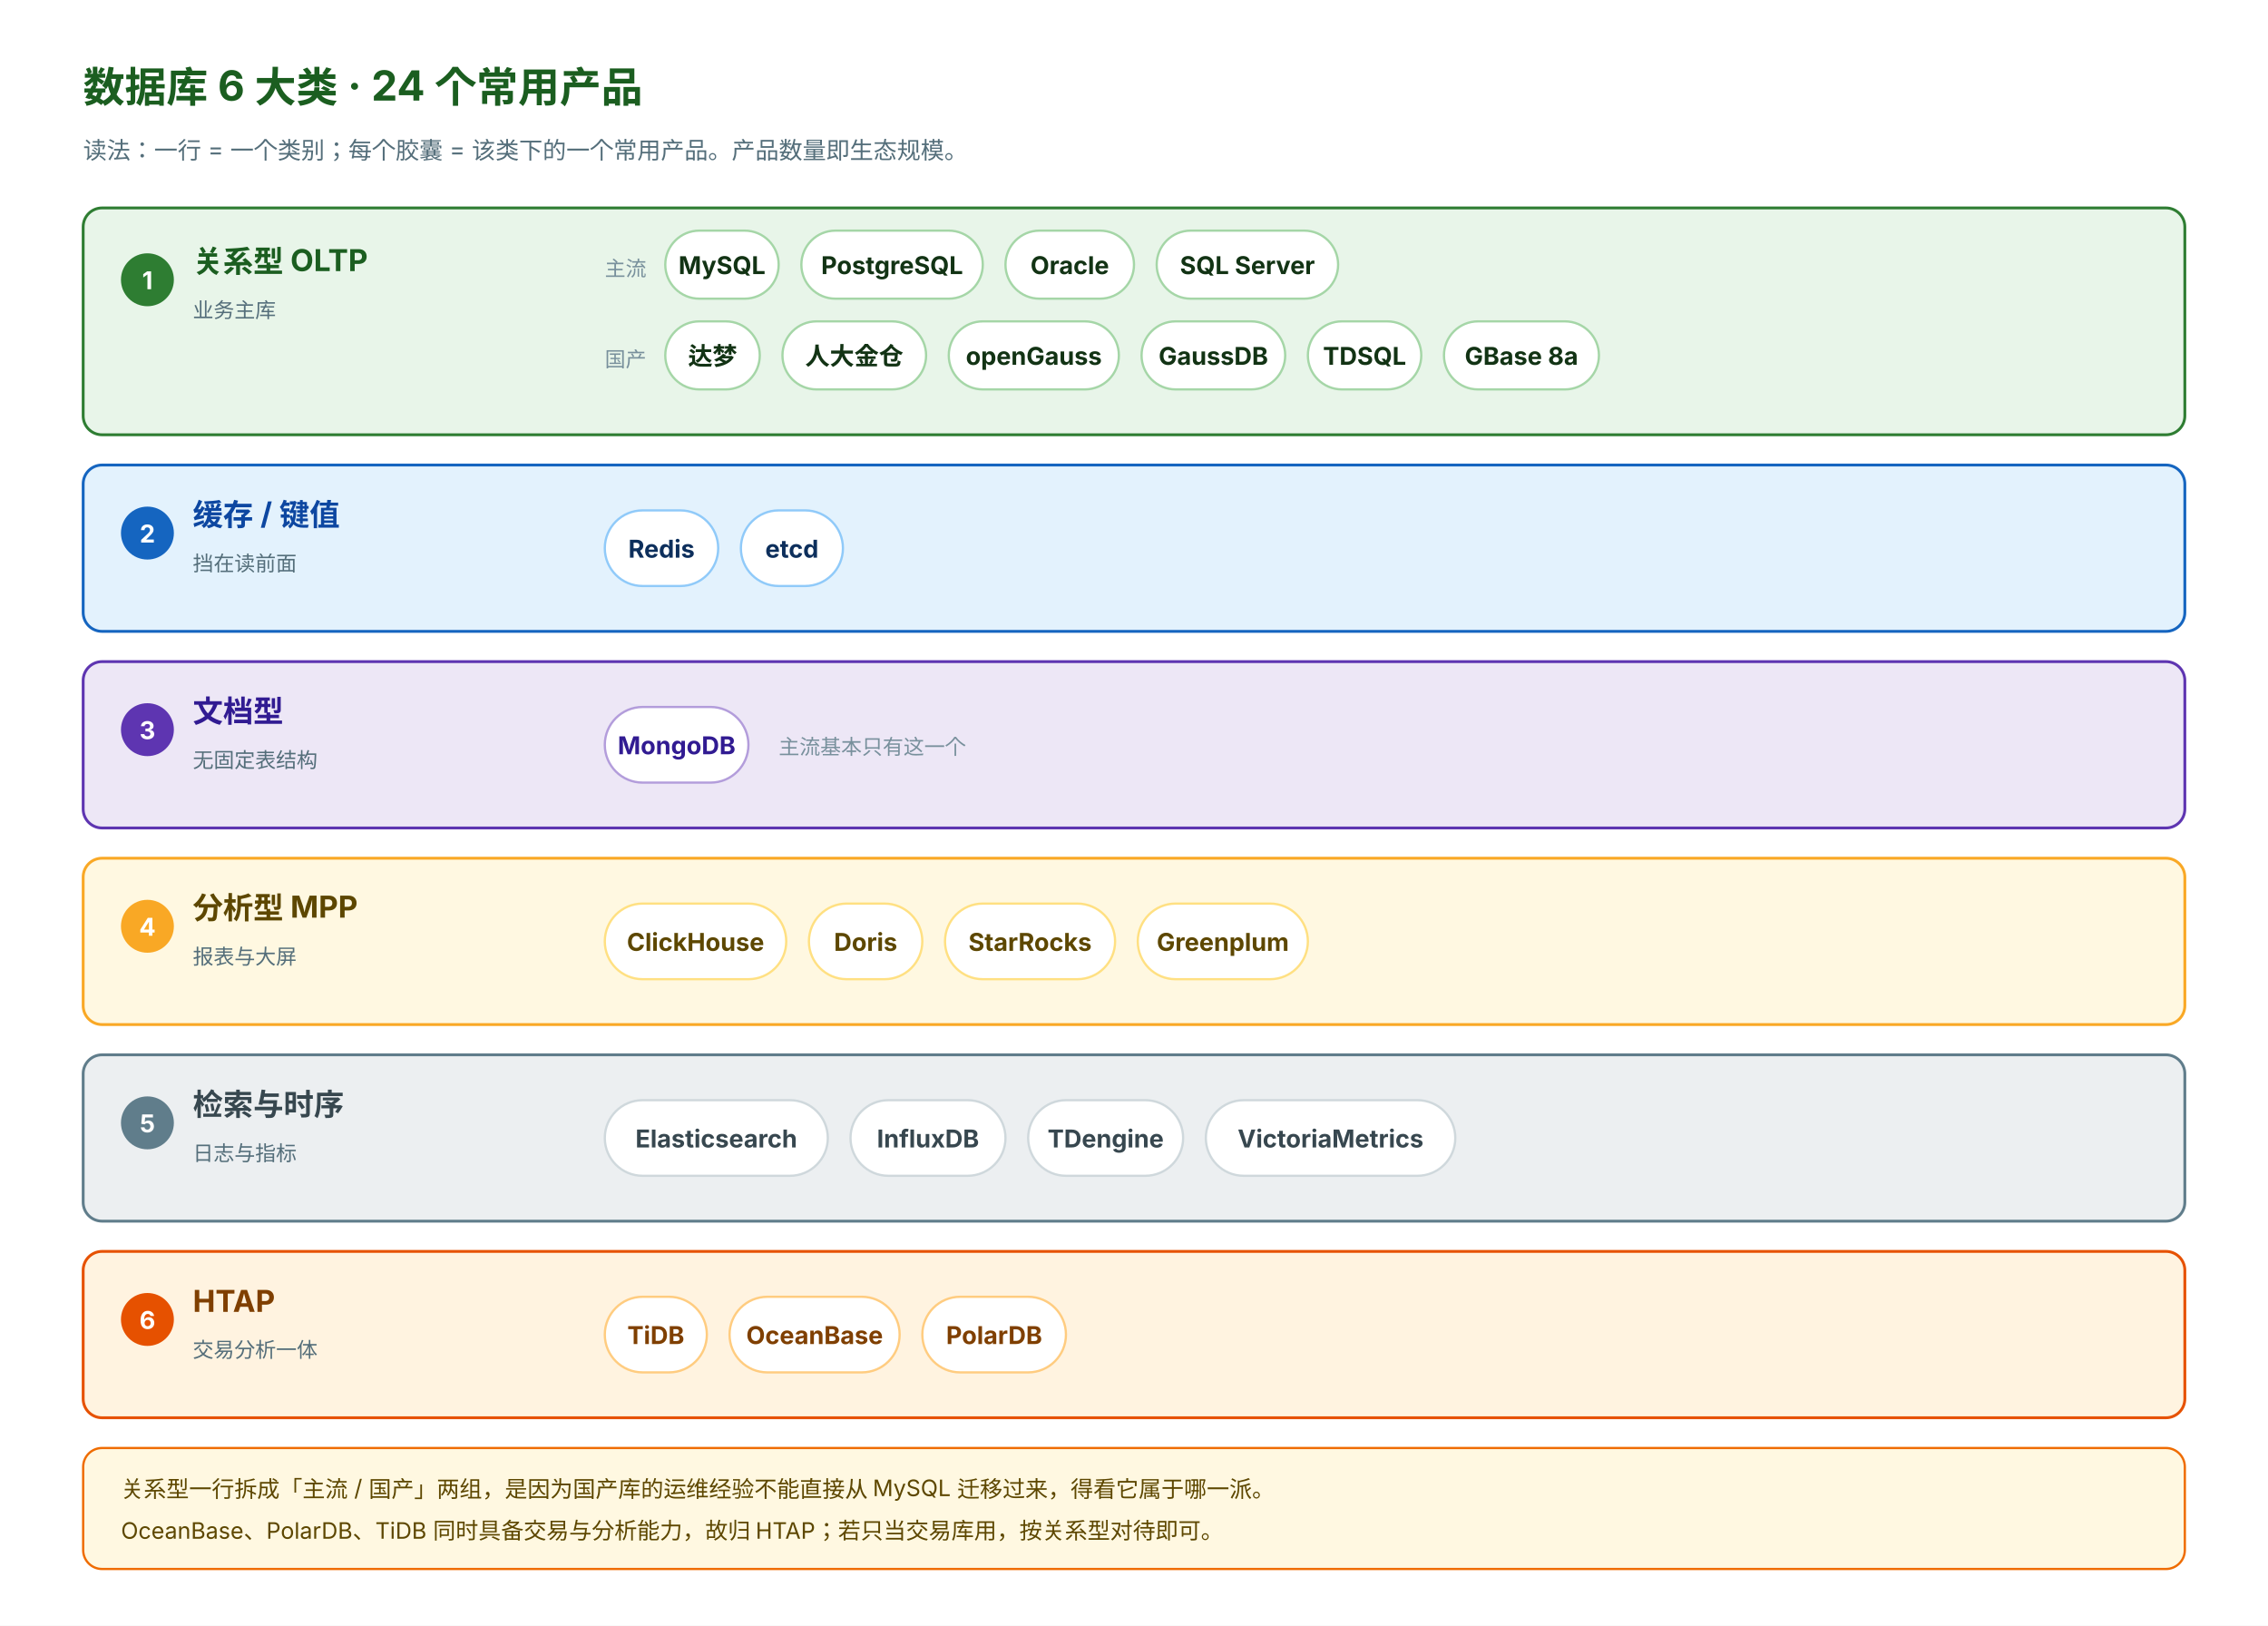
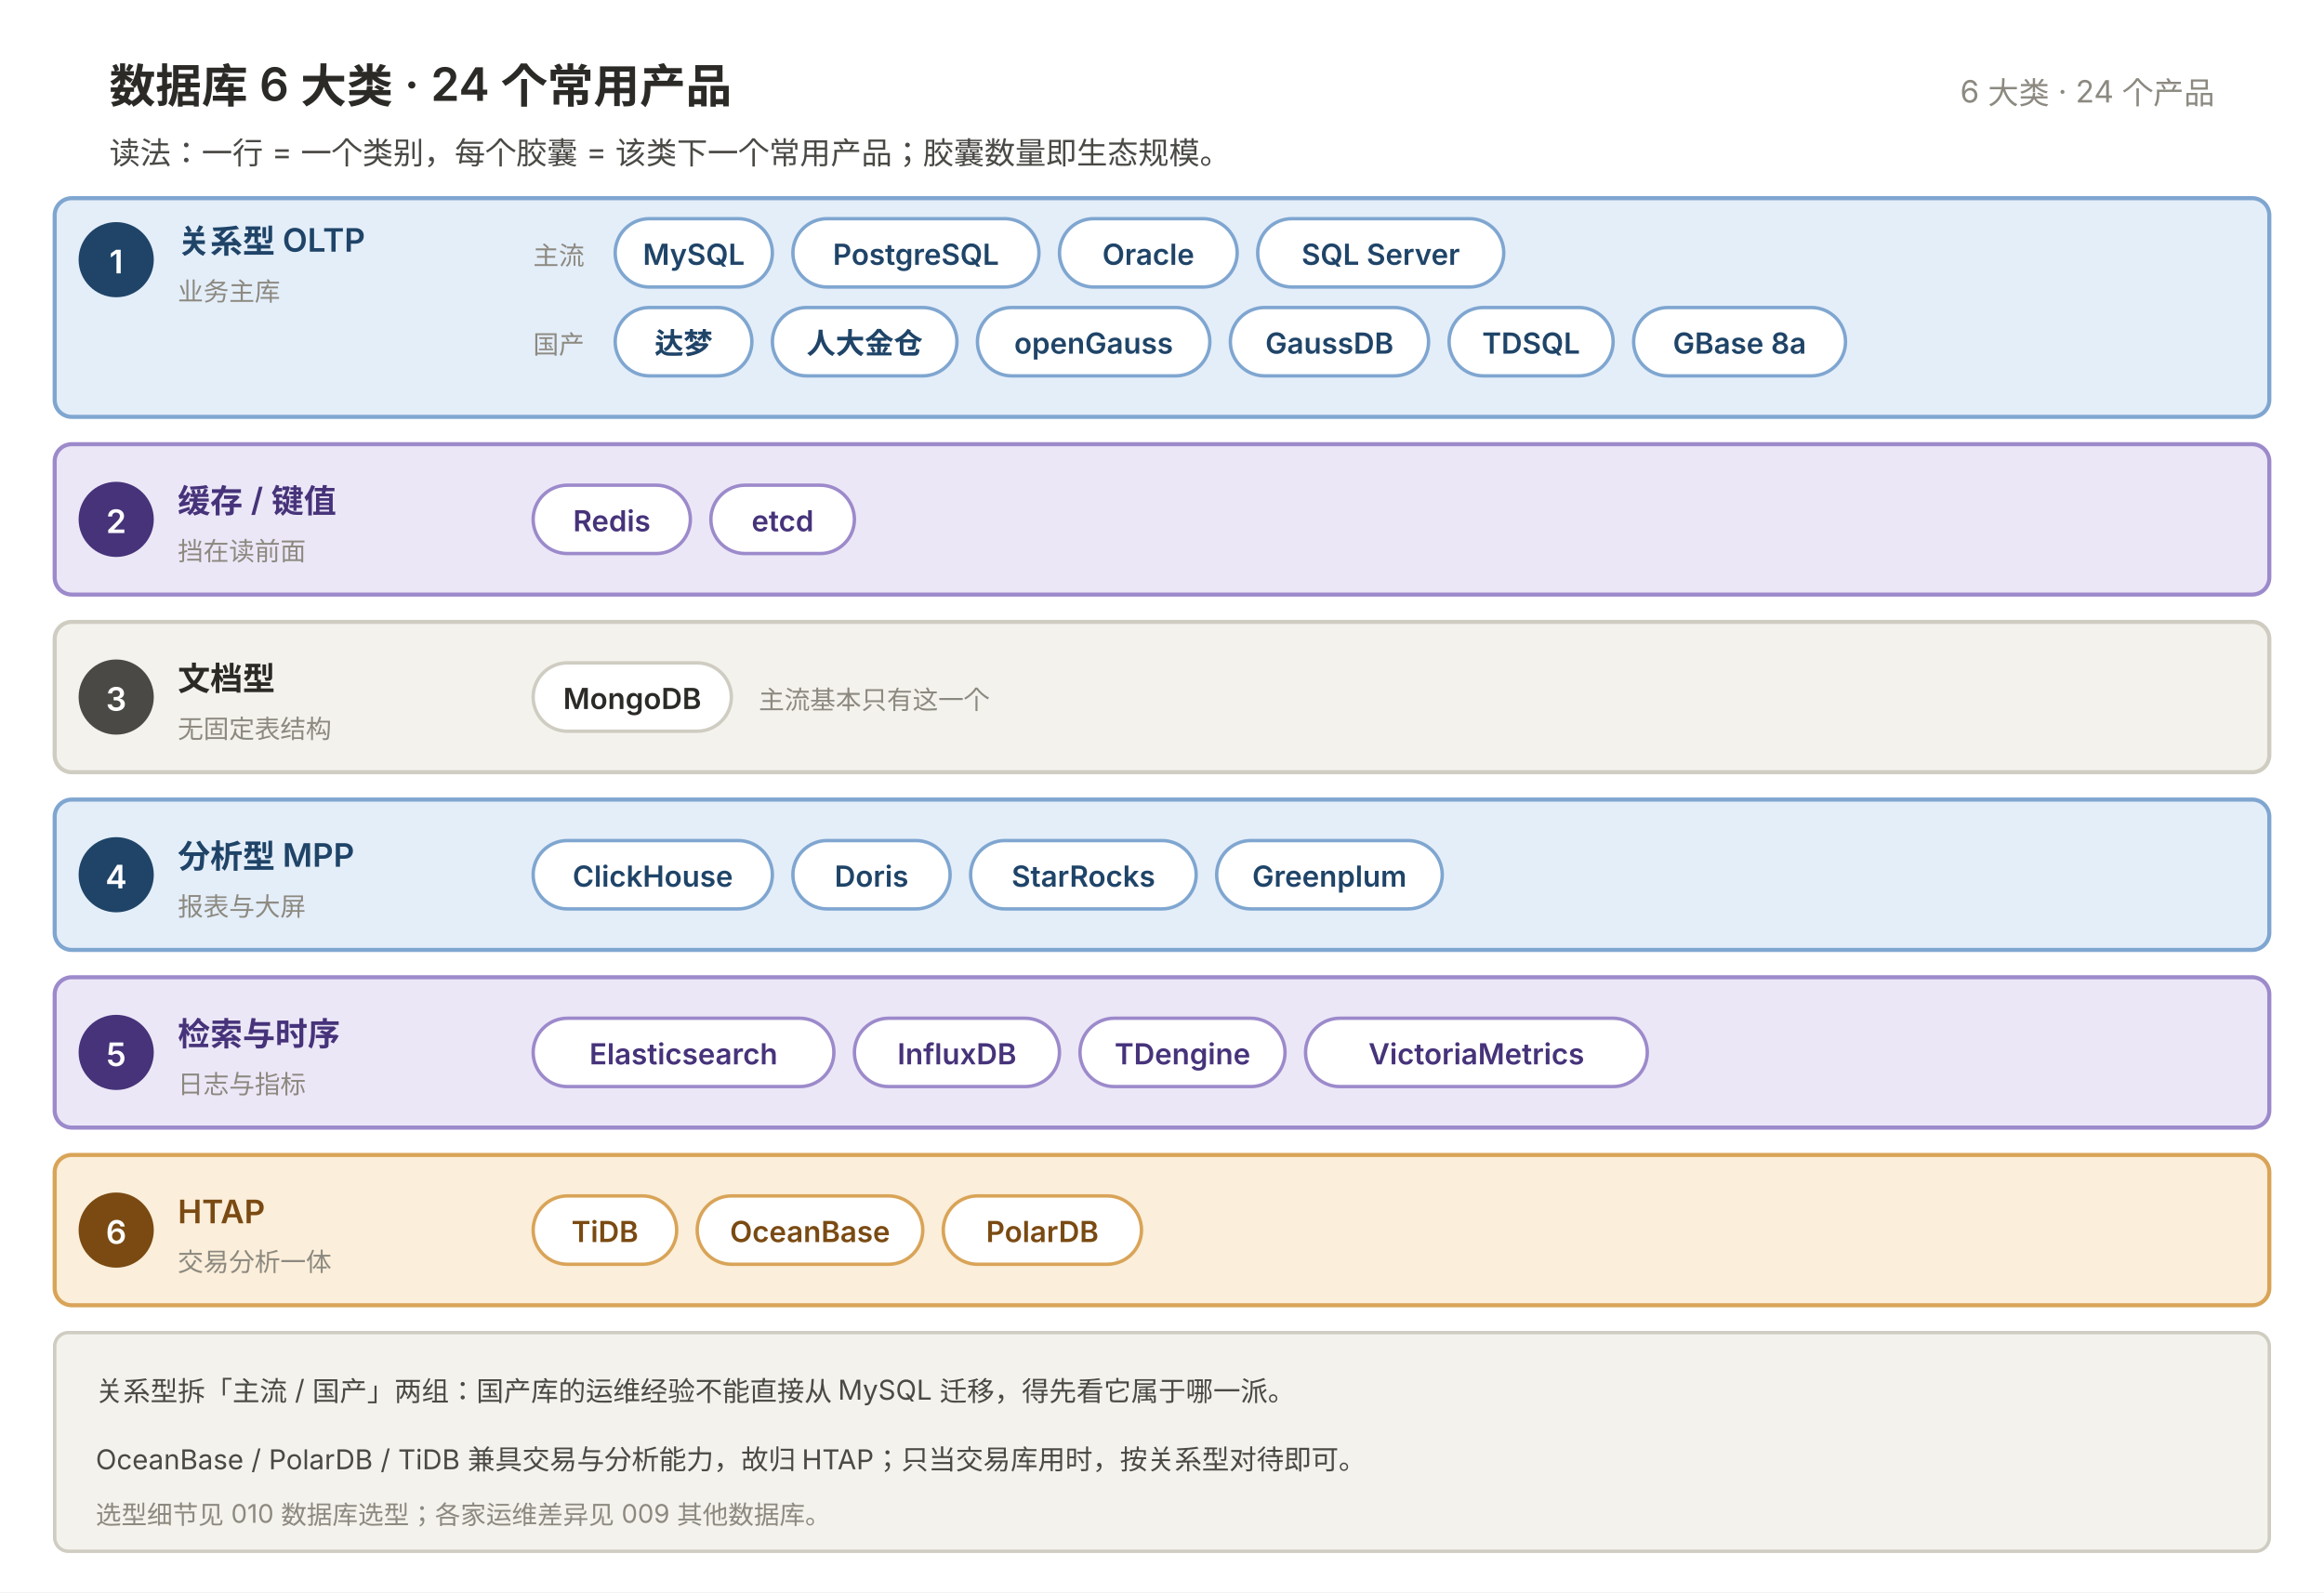
- <svg xmlns="http://www.w3.org/2000/svg" viewBox="0 0 1200 860" font-family="-apple-system,'PingFang SC','Microsoft YaHei',sans-serif">
-   <rect x="0" y="0" width="1200" height="860" fill="#ffffff" />
-   <text x="44" y="54" font-size="22" font-weight="bold" fill="#1b5e20">数据库 6 大类 · 24 个常用产品</text>
-   <text x="44" y="84" font-size="12.5" fill="#546e7a">读法：一行 = 一个类别；每个胶囊 = 该类下的一个常用产品。产品数量即生态规模。</text>
-   <rect x="44" y="110" width="1112" height="120" rx="10" fill="#e8f5e9" stroke="#2e7d32" stroke-width="1.5" />
-   <circle cx="78" cy="148" r="14" fill="#2e7d32" />
-   <text x="78" y="153" font-size="13" font-weight="bold" fill="#ffffff" text-anchor="middle">1</text>
-   <text x="102" y="144" font-size="16" font-weight="bold" fill="#1b5e20">关系型 OLTP</text>
-   <text x="102" y="168" font-size="11" fill="#546e7a">业务主库</text>
-   <text x="320" y="146" font-size="11" fill="#78909c">主流</text>
-   <rect x="352" y="122" width="60" height="36" rx="18" fill="#ffffff" stroke="#a5d6a7" stroke-width="1.2" />
-   <text x="382" y="145" font-size="13" font-weight="bold" fill="#123314" text-anchor="middle">MySQL</text>
-   <rect x="424" y="122" width="96" height="36" rx="18" fill="#ffffff" stroke="#a5d6a7" stroke-width="1.2" />
-   <text x="472" y="145" font-size="13" font-weight="bold" fill="#123314" text-anchor="middle">PostgreSQL</text>
-   <rect x="532" y="122" width="68" height="36" rx="18" fill="#ffffff" stroke="#a5d6a7" stroke-width="1.2" />
-   <text x="566" y="145" font-size="13" font-weight="bold" fill="#123314" text-anchor="middle">Oracle</text>
-   <rect x="612" y="122" width="96" height="36" rx="18" fill="#ffffff" stroke="#a5d6a7" stroke-width="1.2" />
-   <text x="660" y="145" font-size="13" font-weight="bold" fill="#123314" text-anchor="middle">SQL Server</text>
-   <text x="320" y="194" font-size="11" fill="#78909c">国产</text>
-   <rect x="352" y="170" width="50" height="36" rx="18" fill="#ffffff" stroke="#a5d6a7" stroke-width="1.2" />
-   <text x="377" y="193" font-size="13" font-weight="bold" fill="#123314" text-anchor="middle">达梦</text>
-   <rect x="414" y="170" width="76" height="36" rx="18" fill="#ffffff" stroke="#a5d6a7" stroke-width="1.2" />
-   <text x="452" y="193" font-size="13" font-weight="bold" fill="#123314" text-anchor="middle">人大金仓</text>
-   <rect x="502" y="170" width="90" height="36" rx="18" fill="#ffffff" stroke="#a5d6a7" stroke-width="1.2" />
-   <text x="547" y="193" font-size="13" font-weight="bold" fill="#123314" text-anchor="middle">openGauss</text>
-   <rect x="604" y="170" width="76" height="36" rx="18" fill="#ffffff" stroke="#a5d6a7" stroke-width="1.2" />
-   <text x="642" y="193" font-size="13" font-weight="bold" fill="#123314" text-anchor="middle">GaussDB</text>
-   <rect x="692" y="170" width="60" height="36" rx="18" fill="#ffffff" stroke="#a5d6a7" stroke-width="1.2" />
-   <text x="722" y="193" font-size="13" font-weight="bold" fill="#123314" text-anchor="middle">TDSQL</text>
-   <rect x="764" y="170" width="82" height="36" rx="18" fill="#ffffff" stroke="#a5d6a7" stroke-width="1.2" />
-   <text x="805" y="193" font-size="13" font-weight="bold" fill="#123314" text-anchor="middle">GBase 8a</text>
-   <rect x="44" y="246" width="1112" height="88" rx="10" fill="#e3f2fd" stroke="#1565c0" stroke-width="1.5" />
-   <circle cx="78" cy="282" r="14" fill="#1565c0" />
-   <text x="78" y="287" font-size="13" font-weight="bold" fill="#ffffff" text-anchor="middle">2</text>
-   <text x="102" y="278" font-size="16" font-weight="bold" fill="#0d47a1">缓存 / 键值</text>
-   <text x="102" y="302" font-size="11" fill="#546e7a">挡在读前面</text>
-   <rect x="320" y="270" width="60" height="40" rx="20" fill="#ffffff" stroke="#90caf9" stroke-width="1.2" />
-   <text x="350" y="295" font-size="13" font-weight="bold" fill="#0d2f5c" text-anchor="middle">Redis</text>
-   <rect x="392" y="270" width="54" height="40" rx="20" fill="#ffffff" stroke="#90caf9" stroke-width="1.2" />
-   <text x="419" y="295" font-size="13" font-weight="bold" fill="#0d2f5c" text-anchor="middle">etcd</text>
-   <rect x="44" y="350" width="1112" height="88" rx="10" fill="#ede7f6" stroke="#5e35b1" stroke-width="1.5" />
-   <circle cx="78" cy="386" r="14" fill="#5e35b1" />
-   <text x="78" y="391" font-size="13" font-weight="bold" fill="#ffffff" text-anchor="middle">3</text>
-   <text x="102" y="382" font-size="16" font-weight="bold" fill="#311b92">文档型</text>
-   <text x="102" y="406" font-size="11" fill="#546e7a">无固定表结构</text>
-   <rect x="320" y="374" width="76" height="40" rx="20" fill="#ffffff" stroke="#b39ddb" stroke-width="1.2" />
-   <text x="358" y="399" font-size="13" font-weight="bold" fill="#311b92" text-anchor="middle">MongoDB</text>
-   <text x="412" y="399" font-size="11" fill="#78909c">主流基本只有这一个</text>
-   <rect x="44" y="454" width="1112" height="88" rx="10" fill="#fff8e1" stroke="#f9a825" stroke-width="1.5" />
-   <circle cx="78" cy="490" r="14" fill="#f9a825" />
-   <text x="78" y="495" font-size="13" font-weight="bold" fill="#ffffff" text-anchor="middle">4</text>
-   <text x="102" y="486" font-size="16" font-weight="bold" fill="#5d4700">分析型 MPP</text>
-   <text x="102" y="510" font-size="11" fill="#546e7a">报表与大屏</text>
-   <rect x="320" y="478" width="96" height="40" rx="20" fill="#ffffff" stroke="#ffe082" stroke-width="1.2" />
-   <text x="368" y="503" font-size="13" font-weight="bold" fill="#5d4700" text-anchor="middle">ClickHouse</text>
-   <rect x="428" y="478" width="60" height="40" rx="20" fill="#ffffff" stroke="#ffe082" stroke-width="1.2" />
-   <text x="458" y="503" font-size="13" font-weight="bold" fill="#5d4700" text-anchor="middle">Doris</text>
-   <rect x="500" y="478" width="90" height="40" rx="20" fill="#ffffff" stroke="#ffe082" stroke-width="1.2" />
-   <text x="545" y="503" font-size="13" font-weight="bold" fill="#5d4700" text-anchor="middle">StarRocks</text>
-   <rect x="602" y="478" width="90" height="40" rx="20" fill="#ffffff" stroke="#ffe082" stroke-width="1.2" />
-   <text x="647" y="503" font-size="13" font-weight="bold" fill="#5d4700" text-anchor="middle">Greenplum</text>
-   <rect x="44" y="558" width="1112" height="88" rx="10" fill="#eceff1" stroke="#607d8b" stroke-width="1.5" />
-   <circle cx="78" cy="594" r="14" fill="#607d8b" />
-   <text x="78" y="599" font-size="13" font-weight="bold" fill="#ffffff" text-anchor="middle">5</text>
-   <text x="102" y="590" font-size="16" font-weight="bold" fill="#37474f">检索与时序</text>
-   <text x="102" y="614" font-size="11" fill="#546e7a">日志与指标</text>
-   <rect x="320" y="582" width="118" height="40" rx="20" fill="#ffffff" stroke="#cfd8dc" stroke-width="1.2" />
-   <text x="379" y="607" font-size="13" font-weight="bold" fill="#37474f" text-anchor="middle">Elasticsearch</text>
-   <rect x="450" y="582" width="82" height="40" rx="20" fill="#ffffff" stroke="#cfd8dc" stroke-width="1.2" />
-   <text x="491" y="607" font-size="13" font-weight="bold" fill="#37474f" text-anchor="middle">InfluxDB</text>
-   <rect x="544" y="582" width="82" height="40" rx="20" fill="#ffffff" stroke="#cfd8dc" stroke-width="1.2" />
-   <text x="585" y="607" font-size="13" font-weight="bold" fill="#37474f" text-anchor="middle">TDengine</text>
-   <rect x="638" y="582" width="132" height="40" rx="20" fill="#ffffff" stroke="#cfd8dc" stroke-width="1.2" />
-   <text x="704" y="607" font-size="13" font-weight="bold" fill="#37474f" text-anchor="middle">VictoriaMetrics</text>
-   <rect x="44" y="662" width="1112" height="88" rx="10" fill="#fff3e0" stroke="#e65100" stroke-width="1.5" />
-   <circle cx="78" cy="698" r="14" fill="#e65100" />
-   <text x="78" y="703" font-size="13" font-weight="bold" fill="#ffffff" text-anchor="middle">6</text>
-   <text x="102" y="694" font-size="16" font-weight="bold" fill="#7f3f00">HTAP</text>
-   <text x="102" y="718" font-size="11" fill="#546e7a">交易分析一体</text>
-   <rect x="320" y="686" width="54" height="40" rx="20" fill="#ffffff" stroke="#ffcc80" stroke-width="1.2" />
-   <text x="347" y="711" font-size="13" font-weight="bold" fill="#7f3f00" text-anchor="middle">TiDB</text>
-   <rect x="386" y="686" width="90" height="40" rx="20" fill="#ffffff" stroke="#ffcc80" stroke-width="1.2" />
-   <text x="431" y="711" font-size="13" font-weight="bold" fill="#7f3f00" text-anchor="middle">OceanBase</text>
-   <rect x="488" y="686" width="76" height="40" rx="20" fill="#ffffff" stroke="#ffcc80" stroke-width="1.2" />
-   <text x="526" y="711" font-size="13" font-weight="bold" fill="#7f3f00" text-anchor="middle">PolarDB</text>
-   <rect x="44" y="766" width="1112" height="64" rx="10" fill="#fff8e1" stroke="#ef6c00" stroke-width="1.2" />
-   <text x="64" y="792" font-size="12" fill="#5d4700">关系型一行拆成「主流 / 国产」两组，是因为国产库的运维经验不能直接从 MySQL 迁移过来，得看它属于哪一派。</text>
-   <text x="64" y="814" font-size="12" fill="#5d4700">OceanBase、PolarDB、TiDB 同时具备交易与分析能力，故归 HTAP；若只当交易库用，按关系型对待即可。</text>
+ <svg xmlns="http://www.w3.org/2000/svg" width="680" height="466" viewBox="0 0 680 466" font-family="-apple-system, 'Segoe UI', 'Microsoft YaHei', 'PingFang SC', sans-serif">
+   <rect x="0" y="0" width="680" height="466" fill="#ffffff" />
+   <text x="32" y="30" font-size="13.5" font-weight="600" fill="#2B2A27">数据库 6 大类 · 24 个常用产品</text>
+   <text x="648" y="30" font-size="9" fill="#8C8980" text-anchor="end">6 大类 · 24 个产品</text>
+   <text x="32" y="48" font-size="9" fill="#4A4945">读法：一行 = 一个类别，每个胶囊 = 该类下一个常用产品；胶囊数量即生态规模。</text>
+   <rect x="16" y="58" width="648" height="64" rx="5" fill="#E4EEF9" stroke="#7FA6D0" stroke-width="1.2" />
+   <circle cx="34" cy="76" r="11" fill="#1F4468" />
+   <text x="34" y="80" font-size="9.5" font-weight="600" fill="#ffffff" text-anchor="middle">1</text>
+   <text x="52" y="74" font-size="9.5" font-weight="600" fill="#1F4468">关系型 OLTP</text>
+   <text x="52" y="88" font-size="7.5" fill="#8C8980">业务主库</text>
+   <text x="156" y="77.5" font-size="7.5" fill="#8C8980">主流</text>
+   <rect x="180" y="64" width="46" height="20" rx="10" fill="#ffffff" stroke="#7FA6D0" stroke-width="1" />
+   <text x="203" y="77.5" font-size="8.5" font-weight="600" fill="#1F4468" text-anchor="middle">MySQL</text>
+   <rect x="232" y="64" width="72" height="20" rx="10" fill="#ffffff" stroke="#7FA6D0" stroke-width="1" />
+   <text x="268" y="77.5" font-size="8.5" font-weight="600" fill="#1F4468" text-anchor="middle">PostgreSQL</text>
+   <rect x="310" y="64" width="52" height="20" rx="10" fill="#ffffff" stroke="#7FA6D0" stroke-width="1" />
+   <text x="336" y="77.5" font-size="8.5" font-weight="600" fill="#1F4468" text-anchor="middle">Oracle</text>
+   <rect x="368" y="64" width="72" height="20" rx="10" fill="#ffffff" stroke="#7FA6D0" stroke-width="1" />
+   <text x="404" y="77.5" font-size="8.5" font-weight="600" fill="#1F4468" text-anchor="middle">SQL Server</text>
+   <text x="156" y="103.5" font-size="7.5" fill="#8C8980">国产</text>
+   <rect x="180" y="90" width="40" height="20" rx="10" fill="#ffffff" stroke="#7FA6D0" stroke-width="1" />
+   <text x="200" y="103.5" font-size="8.5" font-weight="600" fill="#1F4468" text-anchor="middle">达梦</text>
+   <rect x="226" y="90" width="54" height="20" rx="10" fill="#ffffff" stroke="#7FA6D0" stroke-width="1" />
+   <text x="253" y="103.5" font-size="8.5" font-weight="600" fill="#1F4468" text-anchor="middle">人大金仓</text>
+   <rect x="286" y="90" width="68" height="20" rx="10" fill="#ffffff" stroke="#7FA6D0" stroke-width="1" />
+   <text x="320" y="103.5" font-size="8.5" font-weight="600" fill="#1F4468" text-anchor="middle">openGauss</text>
+   <rect x="360" y="90" width="58" height="20" rx="10" fill="#ffffff" stroke="#7FA6D0" stroke-width="1" />
+   <text x="389" y="103.5" font-size="8.5" font-weight="600" fill="#1F4468" text-anchor="middle">GaussDB</text>
+   <rect x="424" y="90" width="48" height="20" rx="10" fill="#ffffff" stroke="#7FA6D0" stroke-width="1" />
+   <text x="448" y="103.5" font-size="8.5" font-weight="600" fill="#1F4468" text-anchor="middle">TDSQL</text>
+   <rect x="478" y="90" width="62" height="20" rx="10" fill="#ffffff" stroke="#7FA6D0" stroke-width="1" />
+   <text x="509" y="103.5" font-size="8.5" font-weight="600" fill="#1F4468" text-anchor="middle">GBase 8a</text>
+   <rect x="16" y="130" width="648" height="44" rx="5" fill="#ECE7F7" stroke="#9C8ACB" stroke-width="1.2" />
+   <circle cx="34" cy="152" r="11" fill="#46337A" />
+   <text x="34" y="156" font-size="9.5" font-weight="600" fill="#ffffff" text-anchor="middle">2</text>
+   <text x="52" y="150" font-size="9.5" font-weight="600" fill="#46337A">缓存 / 键值</text>
+   <text x="52" y="164" font-size="7.5" fill="#8C8980">挡在读前面</text>
+   <rect x="156" y="142" width="46" height="20" rx="10" fill="#ffffff" stroke="#9C8ACB" stroke-width="1" />
+   <text x="179" y="155.5" font-size="8.5" font-weight="600" fill="#46337A" text-anchor="middle">Redis</text>
+   <rect x="208" y="142" width="42" height="20" rx="10" fill="#ffffff" stroke="#9C8ACB" stroke-width="1" />
+   <text x="229" y="155.5" font-size="8.5" font-weight="600" fill="#46337A" text-anchor="middle">etcd</text>
+   <rect x="16" y="182" width="648" height="44" rx="5" fill="#F4F2EC" stroke="#CFCCC2" stroke-width="1.2" />
+   <circle cx="34" cy="204" r="11" fill="#4A4945" />
+   <text x="34" y="208" font-size="9.5" font-weight="600" fill="#ffffff" text-anchor="middle">3</text>
+   <text x="52" y="202" font-size="9.5" font-weight="600" fill="#2B2A27">文档型</text>
+   <text x="52" y="216" font-size="7.5" fill="#8C8980">无固定表结构</text>
+   <rect x="156" y="194" width="58" height="20" rx="10" fill="#ffffff" stroke="#CFCCC2" stroke-width="1" />
+   <text x="185" y="207.5" font-size="8.5" font-weight="600" fill="#2B2A27" text-anchor="middle">MongoDB</text>
+   <text x="222" y="207.5" font-size="7.5" fill="#8C8980">主流基本只有这一个</text>
+   <rect x="16" y="234" width="648" height="44" rx="5" fill="#E4EEF9" stroke="#7FA6D0" stroke-width="1.2" />
+   <circle cx="34" cy="256" r="11" fill="#1F4468" />
+   <text x="34" y="260" font-size="9.5" font-weight="600" fill="#ffffff" text-anchor="middle">4</text>
+   <text x="52" y="254" font-size="9.5" font-weight="600" fill="#1F4468">分析型 MPP</text>
+   <text x="52" y="268" font-size="7.5" fill="#8C8980">报表与大屏</text>
+   <rect x="156" y="246" width="70" height="20" rx="10" fill="#ffffff" stroke="#7FA6D0" stroke-width="1" />
+   <text x="191" y="259.5" font-size="8.5" font-weight="600" fill="#1F4468" text-anchor="middle">ClickHouse</text>
+   <rect x="232" y="246" width="46" height="20" rx="10" fill="#ffffff" stroke="#7FA6D0" stroke-width="1" />
+   <text x="255" y="259.5" font-size="8.5" font-weight="600" fill="#1F4468" text-anchor="middle">Doris</text>
+   <rect x="284" y="246" width="66" height="20" rx="10" fill="#ffffff" stroke="#7FA6D0" stroke-width="1" />
+   <text x="317" y="259.5" font-size="8.5" font-weight="600" fill="#1F4468" text-anchor="middle">StarRocks</text>
+   <rect x="356" y="246" width="66" height="20" rx="10" fill="#ffffff" stroke="#7FA6D0" stroke-width="1" />
+   <text x="389" y="259.5" font-size="8.5" font-weight="600" fill="#1F4468" text-anchor="middle">Greenplum</text>
+   <rect x="16" y="286" width="648" height="44" rx="5" fill="#ECE7F7" stroke="#9C8ACB" stroke-width="1.2" />
+   <circle cx="34" cy="308" r="11" fill="#46337A" />
+   <text x="34" y="312" font-size="9.5" font-weight="600" fill="#ffffff" text-anchor="middle">5</text>
+   <text x="52" y="306" font-size="9.5" font-weight="600" fill="#46337A">检索与时序</text>
+   <text x="52" y="320" font-size="7.5" fill="#8C8980">日志与指标</text>
+   <rect x="156" y="298" width="88" height="20" rx="10" fill="#ffffff" stroke="#9C8ACB" stroke-width="1" />
+   <text x="200" y="311.5" font-size="8.5" font-weight="600" fill="#46337A" text-anchor="middle">Elasticsearch</text>
+   <rect x="250" y="298" width="60" height="20" rx="10" fill="#ffffff" stroke="#9C8ACB" stroke-width="1" />
+   <text x="280" y="311.5" font-size="8.5" font-weight="600" fill="#46337A" text-anchor="middle">InfluxDB</text>
+   <rect x="316" y="298" width="60" height="20" rx="10" fill="#ffffff" stroke="#9C8ACB" stroke-width="1" />
+   <text x="346" y="311.5" font-size="8.5" font-weight="600" fill="#46337A" text-anchor="middle">TDengine</text>
+   <rect x="382" y="298" width="100" height="20" rx="10" fill="#ffffff" stroke="#9C8ACB" stroke-width="1" />
+   <text x="432" y="311.5" font-size="8.5" font-weight="600" fill="#46337A" text-anchor="middle">VictoriaMetrics</text>
+   <rect x="16" y="338" width="648" height="44" rx="5" fill="#FBEEDA" stroke="#D9A458" stroke-width="1.2" />
+   <circle cx="34" cy="360" r="11" fill="#7A4A12" />
+   <text x="34" y="364" font-size="9.5" font-weight="600" fill="#ffffff" text-anchor="middle">6</text>
+   <text x="52" y="358" font-size="9.5" font-weight="600" fill="#7A4A12">HTAP</text>
+   <text x="52" y="372" font-size="7.5" fill="#8C8980">交易分析一体</text>
+   <rect x="156" y="350" width="42" height="20" rx="10" fill="#ffffff" stroke="#D9A458" stroke-width="1" />
+   <text x="177" y="363.5" font-size="8.5" font-weight="600" fill="#7A4A12" text-anchor="middle">TiDB</text>
+   <rect x="204" y="350" width="66" height="20" rx="10" fill="#ffffff" stroke="#D9A458" stroke-width="1" />
+   <text x="237" y="363.5" font-size="8.5" font-weight="600" fill="#7A4A12" text-anchor="middle">OceanBase</text>
+   <rect x="276" y="350" width="58" height="20" rx="10" fill="#ffffff" stroke="#D9A458" stroke-width="1" />
+   <text x="305" y="363.5" font-size="8.5" font-weight="600" fill="#7A4A12" text-anchor="middle">PolarDB</text>
+   <rect x="16" y="390" width="648" height="64" rx="4" fill="#F4F2EC" stroke="#CFCCC2" stroke-width="1" />
+   <text x="28" y="410" font-size="8" fill="#4A4945">关系型拆「主流 / 国产」两组：国产库的运维经验不能直接从 MySQL 迁移，得先看它属于哪一派。</text>
+   <text x="28" y="430" font-size="8" fill="#4A4945">OceanBase / PolarDB / TiDB 兼具交易与分析能力，故归 HTAP；只当交易库用时，按关系型对待即可。</text>
+   <text x="28" y="446" font-size="7.5" fill="#8C8980">选型细节见 010 数据库选型；各家运维差异见 009 其他数据库。</text>
</svg>
